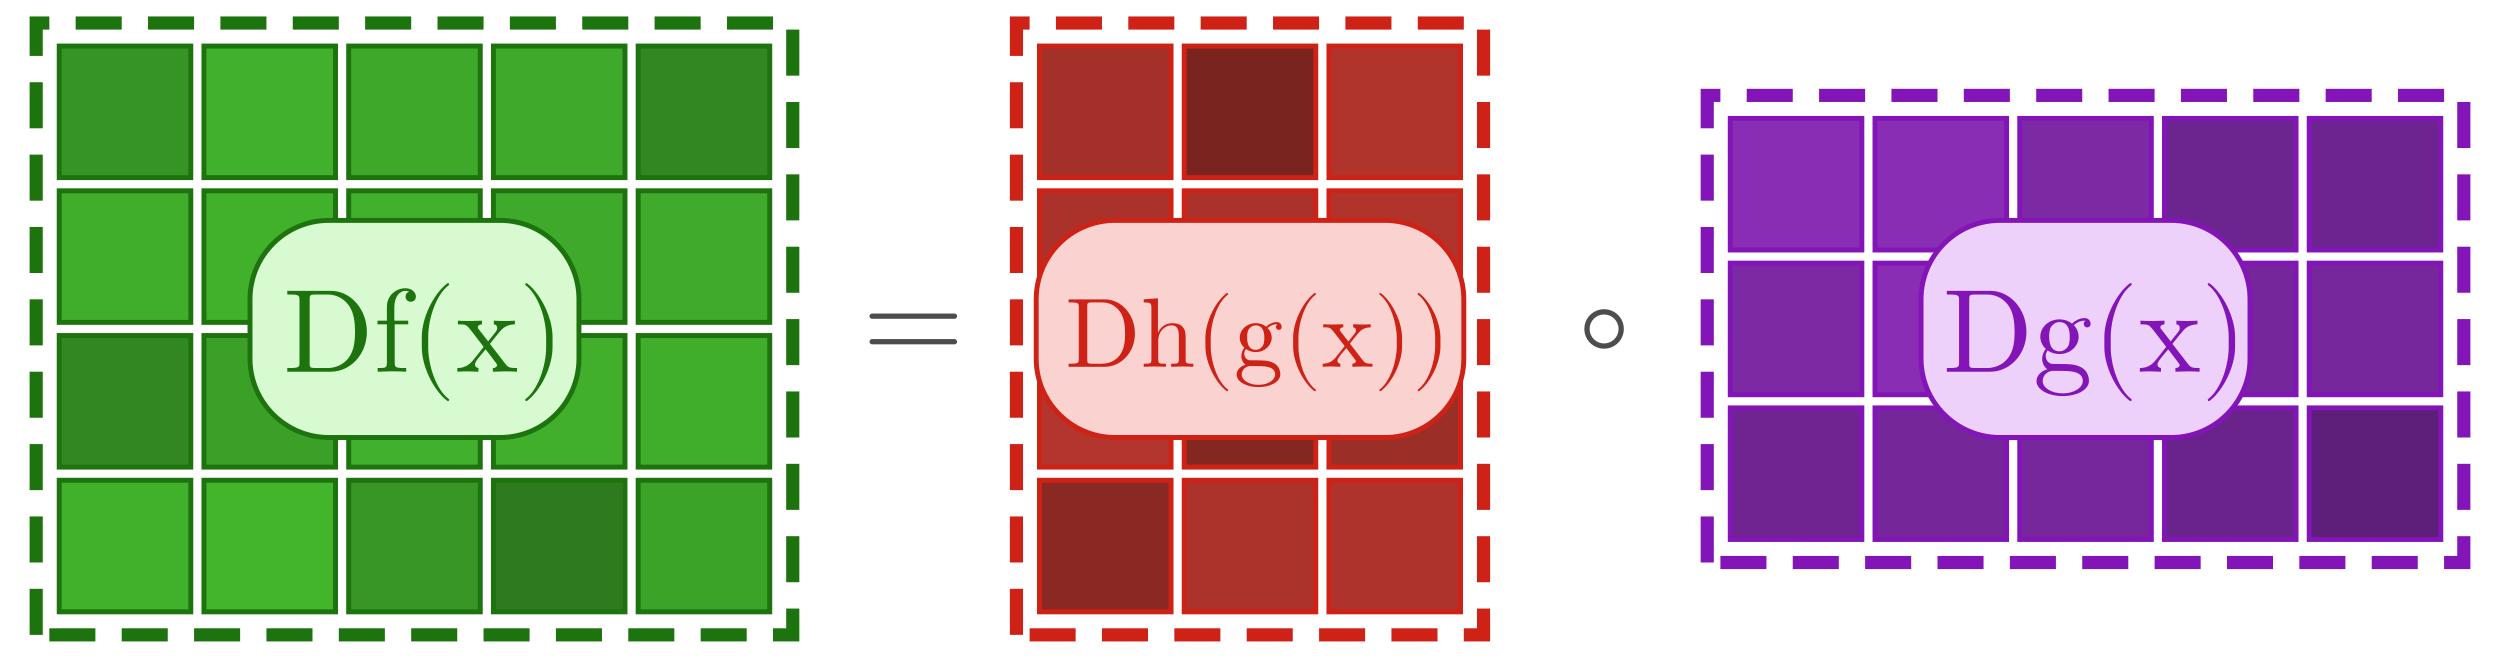
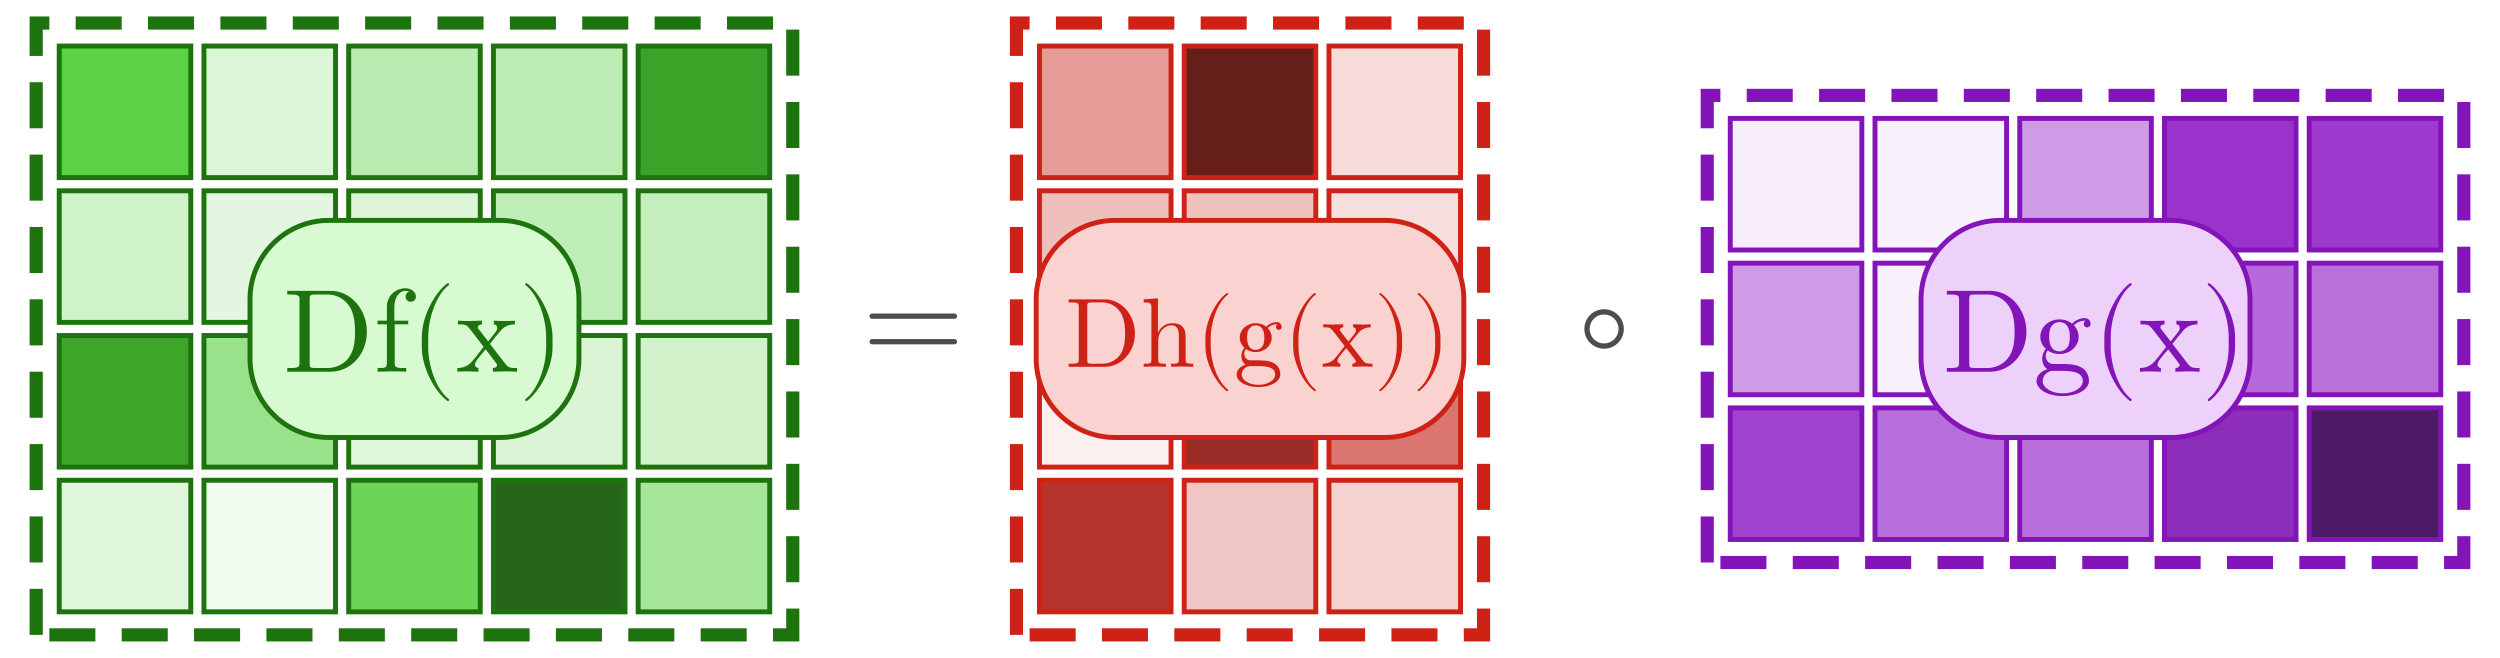
<svg xmlns="http://www.w3.org/2000/svg" xmlns:xlink="http://www.w3.org/1999/xlink" width="380" height="100" viewBox="0 0 380 100">
  <defs>
    <g>
      <g id="glyph-0-0">
        <path d="M 14.441 -6.941 C 14.441 -7.16 14.262 -7.34 14.039 -7.34 L 1.52 -7.34 C 1.301 -7.34 1.121 -7.16 1.121 -6.941 C 1.121 -6.719 1.301 -6.539 1.52 -6.539 L 14.039 -6.539 C 14.262 -6.539 14.441 -6.719 14.441 -6.941 Z M 14.441 -3.059 C 14.441 -3.281 14.262 -3.461 14.039 -3.461 L 1.52 -3.461 C 1.301 -3.461 1.121 -3.281 1.121 -3.059 C 1.121 -2.84 1.301 -2.66 1.52 -2.66 L 14.039 -2.66 C 14.262 -2.66 14.441 -2.84 14.441 -3.059 Z M 14.441 -3.059 " />
      </g>
      <g id="glyph-0-1">
        <path d="M 7.121 -5 C 7.121 -6.66 5.781 -8 4.121 -8 C 2.461 -8 1.121 -6.66 1.121 -5 C 1.121 -3.34 2.461 -2 4.121 -2 C 5.781 -2 7.121 -3.34 7.121 -5 Z M 6.32 -5 C 6.32 -3.781 5.34 -2.801 4.121 -2.801 C 2.898 -2.801 1.922 -3.781 1.922 -5 C 1.922 -6.219 2.898 -7.199 4.121 -7.199 C 5.34 -7.199 6.32 -6.219 6.32 -5 Z M 6.32 -5 " />
      </g>
      <g id="glyph-1-0">
        <path d="M 12.727 -6.047 C 12.727 -9.469 10.297 -12.293 7.219 -12.293 L 0.629 -12.293 L 0.629 -11.734 L 1.062 -11.734 C 2.449 -11.734 2.484 -11.539 2.484 -10.891 L 2.484 -1.402 C 2.484 -0.758 2.449 -0.559 1.062 -0.559 L 0.629 -0.559 L 0.629 0 L 7.219 0 C 10.242 0 12.727 -2.664 12.727 -6.047 Z M 10.926 -6.047 C 10.926 -4.051 10.586 -2.969 9.938 -2.09 C 9.574 -1.602 8.551 -0.559 6.73 -0.559 L 4.914 -0.559 C 4.066 -0.559 4.031 -0.684 4.031 -1.277 L 4.031 -11.016 C 4.031 -11.609 4.066 -11.734 4.914 -11.734 L 6.715 -11.734 C 7.828 -11.734 9.07 -11.34 9.988 -10.062 C 10.766 -9 10.926 -7.453 10.926 -6.047 Z M 10.926 -6.047 " />
      </g>
      <g id="glyph-1-1">
        <path d="M 6.426 -11.43 C 6.426 -12.098 5.762 -12.691 4.805 -12.691 C 3.547 -12.691 2.016 -11.734 2.016 -9.828 L 2.016 -7.758 L 0.594 -7.758 L 0.594 -7.199 L 2.016 -7.199 L 2.016 -1.367 C 2.016 -0.559 1.816 -0.559 0.613 -0.559 L 0.613 0 L 2.664 -0.055 C 3.383 -0.055 4.23 -0.055 4.949 0 L 4.949 -0.559 L 4.57 -0.559 C 3.238 -0.559 3.203 -0.758 3.203 -1.402 L 3.203 -7.199 L 5.258 -7.199 L 5.258 -7.758 L 3.148 -7.758 L 3.148 -9.848 C 3.148 -11.43 4.016 -12.293 4.805 -12.293 C 4.859 -12.293 5.129 -12.293 5.398 -12.168 C 5.184 -12.098 4.859 -11.863 4.859 -11.41 C 4.859 -10.996 5.148 -10.637 5.633 -10.637 C 6.156 -10.637 6.426 -10.996 6.426 -11.43 Z M 6.426 -11.43 " />
      </g>
      <g id="glyph-1-2">
        <path d="M 5.977 4.285 C 5.977 4.23 5.941 4.176 5.902 4.141 C 4.031 2.734 2.789 -0.863 2.789 -3.742 L 2.789 -5.258 C 2.789 -8.137 4.031 -11.734 5.902 -13.141 C 5.941 -13.176 5.977 -13.23 5.977 -13.285 C 5.977 -13.375 5.887 -13.465 5.797 -13.465 C 5.762 -13.465 5.723 -13.445 5.688 -13.43 C 3.707 -11.934 1.816 -8.336 1.816 -5.258 L 1.816 -3.742 C 1.816 -0.664 3.707 2.934 5.688 4.43 C 5.723 4.445 5.762 4.465 5.797 4.465 C 5.887 4.465 5.977 4.375 5.977 4.285 Z M 5.977 4.285 " />
      </g>
      <g id="glyph-1-3">
        <path d="M 9.289 0 L 9.289 -0.559 C 8.316 -0.559 7.992 -0.594 7.578 -1.117 L 5.164 -4.23 C 5.707 -4.914 6.391 -5.797 6.82 -6.266 C 7.379 -6.91 8.117 -7.184 8.965 -7.199 L 8.965 -7.758 C 8.496 -7.723 7.957 -7.703 7.488 -7.703 C 6.949 -7.703 5.992 -7.738 5.762 -7.758 L 5.762 -7.199 C 6.137 -7.164 6.281 -6.93 6.281 -6.641 C 6.281 -6.355 6.102 -6.121 6.012 -6.012 L 4.895 -4.609 L 3.492 -6.426 C 3.328 -6.605 3.328 -6.641 3.328 -6.75 C 3.328 -7.02 3.602 -7.184 3.961 -7.199 L 3.961 -7.758 L 2.016 -7.703 C 1.637 -7.703 0.793 -7.723 0.305 -7.758 L 0.305 -7.199 C 1.566 -7.199 1.586 -7.184 2.43 -6.102 L 4.211 -3.781 C 3.367 -2.699 3.367 -2.664 2.52 -1.637 C 1.656 -0.594 0.594 -0.559 0.215 -0.559 L 0.215 0 C 0.684 -0.035 1.242 -0.055 1.711 -0.055 L 3.422 0 L 3.422 -0.559 C 3.023 -0.613 2.898 -0.848 2.898 -1.117 C 2.898 -1.512 3.422 -2.105 4.52 -3.402 L 5.887 -1.602 C 6.031 -1.402 6.266 -1.117 6.266 -1.008 C 6.266 -0.848 6.102 -0.574 5.617 -0.559 L 5.617 0 L 7.559 -0.055 C 8.047 -0.055 8.746 -0.035 9.289 0 Z M 9.289 0 " />
      </g>
      <g id="glyph-1-4">
        <path d="M 5.184 -3.742 L 5.184 -5.258 C 5.184 -8.336 3.293 -11.934 1.312 -13.43 C 1.277 -13.445 1.242 -13.465 1.207 -13.465 C 1.117 -13.465 1.027 -13.375 1.027 -13.285 C 1.027 -13.23 1.062 -13.176 1.098 -13.141 C 2.969 -11.734 4.211 -8.137 4.211 -5.258 L 4.211 -3.742 C 4.211 -0.863 2.969 2.734 1.098 4.141 C 1.062 4.176 1.027 4.23 1.027 4.285 C 1.027 4.375 1.117 4.465 1.207 4.465 C 1.242 4.465 1.277 4.445 1.312 4.43 C 3.293 2.934 5.184 -0.664 5.184 -3.742 Z M 5.184 -3.742 " />
      </g>
      <g id="glyph-1-5">
        <path d="M 8.73 -7.273 C 8.73 -7.578 8.516 -8.152 7.812 -8.152 C 7.453 -8.152 6.66 -8.047 5.902 -7.309 C 5.148 -7.902 4.391 -7.957 3.996 -7.957 C 2.32 -7.957 1.078 -6.715 1.078 -5.328 C 1.078 -4.535 1.477 -3.852 1.926 -3.473 C 1.691 -3.203 1.367 -2.609 1.367 -1.98 C 1.367 -1.422 1.602 -0.738 2.16 -0.379 C 1.078 -0.07 0.504 0.703 0.504 1.422 C 0.504 2.719 2.285 3.707 4.48 3.707 C 6.605 3.707 8.477 2.789 8.477 1.387 C 8.477 0.758 8.227 -0.16 7.309 -0.664 C 6.355 -1.172 5.309 -1.172 4.211 -1.172 C 3.762 -1.172 2.988 -1.172 2.863 -1.188 C 2.285 -1.262 1.906 -1.816 1.906 -2.395 C 1.906 -2.465 1.906 -2.879 2.215 -3.238 C 2.914 -2.734 3.652 -2.684 3.996 -2.684 C 5.672 -2.684 6.91 -3.926 6.91 -5.309 C 6.91 -5.977 6.625 -6.641 6.176 -7.055 C 6.82 -7.668 7.469 -7.758 7.793 -7.758 C 7.793 -7.758 7.922 -7.758 7.973 -7.738 C 7.777 -7.668 7.688 -7.469 7.688 -7.254 C 7.688 -6.949 7.922 -6.73 8.207 -6.73 C 8.387 -6.73 8.73 -6.859 8.73 -7.273 Z M 5.562 -5.328 C 5.562 -4.844 5.543 -4.266 5.273 -3.816 C 5.129 -3.602 4.715 -3.098 3.996 -3.098 C 2.43 -3.098 2.43 -4.895 2.43 -5.309 C 2.43 -5.797 2.449 -6.371 2.719 -6.82 C 2.863 -7.039 3.277 -7.543 3.996 -7.543 C 5.562 -7.543 5.562 -5.742 5.562 -5.328 Z M 7.543 1.422 C 7.543 2.395 6.266 3.293 4.5 3.293 C 2.684 3.293 1.441 2.375 1.441 1.422 C 1.441 0.594 2.125 -0.07 2.914 -0.125 L 3.977 -0.125 C 5.527 -0.125 7.543 -0.125 7.543 1.422 Z M 7.543 1.422 " />
      </g>
      <g id="glyph-2-0">
        <path d="M 10.605 -5.039 C 10.605 -7.891 8.578 -10.246 6.016 -10.246 L 0.523 -10.246 L 0.523 -9.781 L 0.887 -9.781 C 2.039 -9.781 2.07 -9.613 2.07 -9.074 L 2.07 -1.172 C 2.07 -0.629 2.039 -0.465 0.887 -0.465 L 0.523 -0.465 L 0.523 0 L 6.016 0 C 8.535 0 10.605 -2.219 10.605 -5.039 Z M 9.105 -5.039 C 9.105 -3.375 8.82 -2.477 8.281 -1.738 C 7.98 -1.336 7.125 -0.465 5.609 -0.465 L 4.094 -0.465 C 3.391 -0.465 3.359 -0.57 3.359 -1.066 L 3.359 -9.18 C 3.359 -9.676 3.391 -9.781 4.094 -9.781 L 5.594 -9.781 C 6.523 -9.781 7.559 -9.449 8.324 -8.387 C 8.969 -7.5 9.105 -6.211 9.105 -5.039 Z M 9.105 -5.039 " />
      </g>
      <g id="glyph-2-1">
        <path d="M 8.023 0 L 8.023 -0.465 C 7.246 -0.465 6.871 -0.465 6.855 -0.914 L 6.855 -3.781 C 6.855 -5.07 6.855 -5.535 6.391 -6.074 C 6.18 -6.328 5.684 -6.629 4.816 -6.629 C 3.555 -6.629 2.895 -5.73 2.656 -5.191 L 2.641 -5.191 L 2.641 -10.41 L 0.48 -10.246 L 0.48 -9.781 C 1.531 -9.781 1.648 -9.676 1.648 -8.941 L 1.648 -1.141 C 1.648 -0.465 1.484 -0.465 0.48 -0.465 L 0.48 0 L 2.176 -0.047 L 3.855 0 L 3.855 -0.465 C 2.852 -0.465 2.684 -0.465 2.684 -1.141 L 2.684 -3.898 C 2.684 -5.461 3.75 -6.301 4.711 -6.301 C 5.656 -6.301 5.82 -5.488 5.82 -4.637 L 5.82 -1.141 C 5.82 -0.465 5.656 -0.465 4.648 -0.465 L 4.648 0 L 6.344 -0.047 Z M 8.023 0 " />
      </g>
      <g id="glyph-2-2">
        <path d="M 4.98 3.57 C 4.98 3.523 4.949 3.48 4.922 3.449 C 3.359 2.281 2.324 -0.719 2.324 -3.121 L 2.324 -4.379 C 2.324 -6.781 3.359 -9.781 4.922 -10.949 C 4.949 -10.98 4.98 -11.023 4.98 -11.07 C 4.98 -11.145 4.906 -11.219 4.828 -11.219 C 4.801 -11.219 4.77 -11.203 4.738 -11.191 C 3.09 -9.945 1.516 -6.945 1.516 -4.379 L 1.516 -3.121 C 1.516 -0.555 3.09 2.445 4.738 3.691 C 4.77 3.703 4.801 3.719 4.828 3.719 C 4.906 3.719 4.98 3.645 4.98 3.57 Z M 4.98 3.57 " />
      </g>
      <g id="glyph-2-3">
        <path d="M 7.273 -6.059 C 7.273 -6.316 7.094 -6.797 6.512 -6.797 C 6.211 -6.797 5.551 -6.703 4.922 -6.09 C 4.289 -6.586 3.66 -6.629 3.328 -6.629 C 1.934 -6.629 0.898 -5.594 0.898 -4.441 C 0.898 -3.781 1.23 -3.211 1.605 -2.895 C 1.41 -2.672 1.141 -2.176 1.141 -1.648 C 1.141 -1.184 1.336 -0.613 1.801 -0.316 C 0.898 -0.059 0.422 0.586 0.422 1.184 C 0.422 2.266 1.906 3.09 3.734 3.09 C 5.504 3.09 7.066 2.324 7.066 1.156 C 7.066 0.629 6.855 -0.137 6.09 -0.555 C 5.297 -0.977 4.426 -0.977 3.512 -0.977 C 3.137 -0.977 2.488 -0.977 2.387 -0.988 C 1.906 -1.051 1.59 -1.516 1.59 -1.996 C 1.59 -2.055 1.59 -2.398 1.844 -2.699 C 2.43 -2.281 3.047 -2.234 3.328 -2.234 C 4.727 -2.234 5.762 -3.27 5.762 -4.426 C 5.762 -4.98 5.52 -5.535 5.145 -5.879 C 5.684 -6.391 6.227 -6.465 6.496 -6.465 C 6.496 -6.465 6.602 -6.465 6.645 -6.449 C 6.48 -6.391 6.406 -6.227 6.406 -6.047 C 6.406 -5.789 6.602 -5.609 6.84 -5.609 C 6.988 -5.609 7.273 -5.715 7.273 -6.059 Z M 4.637 -4.441 C 4.637 -4.035 4.621 -3.555 4.395 -3.18 C 4.273 -3 3.93 -2.578 3.328 -2.578 C 2.023 -2.578 2.023 -4.078 2.023 -4.426 C 2.023 -4.828 2.039 -5.309 2.266 -5.684 C 2.387 -5.863 2.73 -6.285 3.328 -6.285 C 4.637 -6.285 4.637 -4.785 4.637 -4.441 Z M 6.285 1.184 C 6.285 1.996 5.219 2.746 3.75 2.746 C 2.234 2.746 1.199 1.98 1.199 1.184 C 1.199 0.496 1.77 -0.059 2.43 -0.105 L 3.316 -0.105 C 4.605 -0.105 6.285 -0.105 6.285 1.184 Z M 6.285 1.184 " />
      </g>
      <g id="glyph-2-4">
        <path d="M 7.738 0 L 7.738 -0.465 C 6.93 -0.465 6.66 -0.496 6.316 -0.93 L 4.305 -3.523 C 4.754 -4.094 5.324 -4.828 5.684 -5.219 C 6.148 -5.762 6.766 -5.984 7.469 -6 L 7.469 -6.465 C 7.078 -6.434 6.629 -6.422 6.238 -6.422 C 5.789 -6.422 4.996 -6.449 4.801 -6.465 L 4.801 -6 C 5.113 -5.969 5.234 -5.773 5.234 -5.535 C 5.234 -5.297 5.086 -5.102 5.012 -5.012 L 4.078 -3.84 L 2.91 -5.355 C 2.773 -5.504 2.773 -5.535 2.773 -5.625 C 2.773 -5.852 3 -5.984 3.301 -6 L 3.301 -6.465 L 1.68 -6.422 C 1.363 -6.422 0.66 -6.434 0.254 -6.465 L 0.254 -6 C 1.305 -6 1.32 -5.984 2.023 -5.086 L 3.512 -3.148 C 2.805 -2.25 2.805 -2.219 2.102 -1.363 C 1.379 -0.496 0.496 -0.465 0.18 -0.465 L 0.18 0 C 0.57 -0.031 1.035 -0.047 1.426 -0.047 L 2.852 0 L 2.852 -0.465 C 2.52 -0.512 2.414 -0.703 2.414 -0.93 C 2.414 -1.262 2.852 -1.754 3.766 -2.836 L 4.906 -1.336 C 5.023 -1.172 5.219 -0.93 5.219 -0.84 C 5.219 -0.703 5.086 -0.48 4.68 -0.465 L 4.68 0 L 6.301 -0.047 C 6.703 -0.047 7.289 -0.031 7.738 0 Z M 7.738 0 " />
      </g>
      <g id="glyph-2-5">
        <path d="M 4.32 -3.121 L 4.32 -4.379 C 4.32 -6.945 2.746 -9.945 1.094 -11.191 C 1.066 -11.203 1.035 -11.219 1.004 -11.219 C 0.93 -11.219 0.855 -11.145 0.855 -11.07 C 0.855 -11.023 0.887 -10.98 0.914 -10.949 C 2.477 -9.781 3.512 -6.781 3.512 -4.379 L 3.512 -3.121 C 3.512 -0.719 2.477 2.281 0.914 3.449 C 0.887 3.48 0.855 3.523 0.855 3.57 C 0.855 3.645 0.93 3.719 1.004 3.719 C 1.035 3.719 1.066 3.703 1.094 3.691 C 2.746 2.445 4.32 -0.555 4.32 -3.121 Z M 4.32 -3.121 " />
      </g>
    </g>
  </defs>
  <rect x="-38" y="-10" width="456" height="120" fill="rgb(100%, 100%, 100%)" fill-opacity="1" />
-   <path fill-rule="nonzero" fill="rgb(21.223%, 57.496%, 14.374%)" fill-opacity="1" stroke-width="0.75" stroke-linecap="butt" stroke-linejoin="miter" stroke="rgb(11.353%, 45%, 5%)" stroke-opacity="1" stroke-miterlimit="10" d="M 9 27 L 9 7 L 29 7 L 29 27 Z M 9 27 " />
-   <path fill-rule="nonzero" fill="rgb(25.423%, 68.872%, 17.218%)" fill-opacity="1" stroke-width="0.75" stroke-linecap="butt" stroke-linejoin="miter" stroke="rgb(11.353%, 45%, 5%)" stroke-opacity="1" stroke-miterlimit="10" d="M 31 27 L 31 7 L 51 7 L 51 27 Z M 31 27 " />
-   <path fill-rule="nonzero" fill="rgb(24.303%, 65.84%, 16.46%)" fill-opacity="1" stroke-width="0.75" stroke-linecap="butt" stroke-linejoin="miter" stroke="rgb(11.353%, 45%, 5%)" stroke-opacity="1" stroke-miterlimit="10" d="M 53 27 L 53 7 L 73 7 L 73 27 Z M 53 27 " />
-   <path fill-rule="nonzero" fill="rgb(24.397%, 66.095%, 16.524%)" fill-opacity="1" stroke-width="0.75" stroke-linecap="butt" stroke-linejoin="miter" stroke="rgb(11.353%, 45%, 5%)" stroke-opacity="1" stroke-miterlimit="10" d="M 75 27 L 75 7 L 95 7 L 95 27 Z M 75 27 " />
-   <path fill-rule="nonzero" fill="rgb(19.485%, 52.786%, 13.196%)" fill-opacity="1" stroke-width="0.75" stroke-linecap="butt" stroke-linejoin="miter" stroke="rgb(11.353%, 45%, 5%)" stroke-opacity="1" stroke-miterlimit="10" d="M 97 27 L 97 7 L 117 7 L 117 27 Z M 97 27 " />
-   <path fill-rule="nonzero" fill="rgb(25.034%, 67.82%, 16.955%)" fill-opacity="1" stroke-width="0.75" stroke-linecap="butt" stroke-linejoin="miter" stroke="rgb(11.353%, 45%, 5%)" stroke-opacity="1" stroke-miterlimit="10" d="M 9 49 L 9 29 L 29 29 L 29 49 Z M 9 49 " />
-   <path fill-rule="nonzero" fill="rgb(25.673%, 69.551%, 17.388%)" fill-opacity="1" stroke-width="0.75" stroke-linecap="butt" stroke-linejoin="miter" stroke="rgb(11.353%, 45%, 5%)" stroke-opacity="1" stroke-miterlimit="10" d="M 31 49 L 31 29 L 51 29 L 51 49 Z M 31 49 " />
-   <path fill-rule="nonzero" fill="rgb(25.418%, 68.859%, 17.215%)" fill-opacity="1" stroke-width="0.75" stroke-linecap="butt" stroke-linejoin="miter" stroke="rgb(11.353%, 45%, 5%)" stroke-opacity="1" stroke-miterlimit="10" d="M 53 49 L 53 29 L 73 29 L 73 49 Z M 53 49 " />
-   <path fill-rule="nonzero" fill="rgb(24.476%, 66.309%, 16.577%)" fill-opacity="1" stroke-width="0.75" stroke-linecap="butt" stroke-linejoin="miter" stroke="rgb(11.353%, 45%, 5%)" stroke-opacity="1" stroke-miterlimit="10" d="M 75 49 L 75 29 L 95 29 L 95 49 Z M 75 49 " />
-   <path fill-rule="nonzero" fill="rgb(24.639%, 66.75%, 16.688%)" fill-opacity="1" stroke-width="0.75" stroke-linecap="butt" stroke-linejoin="miter" stroke="rgb(11.353%, 45%, 5%)" stroke-opacity="1" stroke-miterlimit="10" d="M 97 49 L 97 29 L 117 29 L 117 49 Z M 97 49 " />
-   <path fill-rule="nonzero" fill="rgb(19.532%, 52.915%, 13.229%)" fill-opacity="1" stroke-width="0.75" stroke-linecap="butt" stroke-linejoin="miter" stroke="rgb(11.353%, 45%, 5%)" stroke-opacity="1" stroke-miterlimit="10" d="M 9 71 L 9 51 L 29 51 L 29 71 Z M 9 71 " />
-   <path fill-rule="nonzero" fill="rgb(23.214%, 62.889%, 15.722%)" fill-opacity="1" stroke-width="0.75" stroke-linecap="butt" stroke-linejoin="miter" stroke="rgb(11.353%, 45%, 5%)" stroke-opacity="1" stroke-miterlimit="10" d="M 31 71 L 31 51 L 51 51 L 51 71 Z M 31 71 " />
-   <path fill-rule="nonzero" fill="rgb(25.509%, 69.106%, 17.276%)" fill-opacity="1" stroke-width="0.75" stroke-linecap="butt" stroke-linejoin="miter" stroke="rgb(11.353%, 45%, 5%)" stroke-opacity="1" stroke-miterlimit="10" d="M 53 71 L 53 51 L 73 51 L 73 71 Z M 53 71 " />
-   <path fill-rule="nonzero" fill="rgb(25.349%, 68.674%, 17.168%)" fill-opacity="1" stroke-width="0.75" stroke-linecap="butt" stroke-linejoin="miter" stroke="rgb(11.353%, 45%, 5%)" stroke-opacity="1" stroke-miterlimit="10" d="M 75 71 L 75 51 L 95 51 L 95 71 Z M 75 71 " />
-   <path fill-rule="nonzero" fill="rgb(25.092%, 67.977%, 16.994%)" fill-opacity="1" stroke-width="0.75" stroke-linecap="butt" stroke-linejoin="miter" stroke="rgb(11.353%, 45%, 5%)" stroke-opacity="1" stroke-miterlimit="10" d="M 97 71 L 97 51 L 117 51 L 117 71 Z M 97 71 " />
-   <path fill-rule="nonzero" fill="rgb(25.604%, 69.362%, 17.341%)" fill-opacity="1" stroke-width="0.75" stroke-linecap="butt" stroke-linejoin="miter" stroke="rgb(11.353%, 45%, 5%)" stroke-opacity="1" stroke-miterlimit="10" d="M 9 93 L 9 73 L 29 73 L 29 93 Z M 9 93 " />
-   <path fill-rule="nonzero" fill="rgb(26.153%, 70.851%, 17.713%)" fill-opacity="1" stroke-width="0.75" stroke-linecap="butt" stroke-linejoin="miter" stroke="rgb(11.353%, 45%, 5%)" stroke-opacity="1" stroke-miterlimit="10" d="M 31 93 L 31 73 L 51 73 L 51 93 Z M 31 93 " />
-   <path fill-rule="nonzero" fill="rgb(21.733%, 58.878%, 14.719%)" fill-opacity="1" stroke-width="0.75" stroke-linecap="butt" stroke-linejoin="miter" stroke="rgb(11.353%, 45%, 5%)" stroke-opacity="1" stroke-miterlimit="10" d="M 53 93 L 53 73 L 73 73 L 73 93 Z M 53 93 " />
-   <path fill-rule="nonzero" fill="rgb(17.718%, 48%, 12%)" fill-opacity="1" stroke-width="0.75" stroke-linecap="butt" stroke-linejoin="miter" stroke="rgb(11.353%, 45%, 5%)" stroke-opacity="1" stroke-miterlimit="10" d="M 75 93 L 75 73 L 95 73 L 95 93 Z M 75 93 " />
-   <path fill-rule="nonzero" fill="rgb(23.655%, 64.082%, 16.021%)" fill-opacity="1" stroke-width="0.75" stroke-linecap="butt" stroke-linejoin="miter" stroke="rgb(11.353%, 45%, 5%)" stroke-opacity="1" stroke-miterlimit="10" d="M 97 93 L 97 73 L 117 73 L 117 93 Z M 97 93 " />
+   <path fill-rule="nonzero" fill="rgb(36.12%, 81.87%, 27.481%)" fill-opacity="1" stroke-width="0.75" stroke-linecap="butt" stroke-linejoin="miter" stroke="rgb(11.353%, 45%, 5%)" stroke-opacity="1" stroke-miterlimit="10" d="M 9 27 L 9 7 L 29 7 L 29 27 Z M 9 27 " />
+   <path fill-rule="nonzero" fill="rgb(86.223%, 96.09%, 84.36%)" fill-opacity="1" stroke-width="0.75" stroke-linecap="butt" stroke-linejoin="miter" stroke="rgb(11.353%, 45%, 5%)" stroke-opacity="1" stroke-miterlimit="10" d="M 31 27 L 31 7 L 51 7 L 51 27 Z M 31 27 " />
+   <path fill-rule="nonzero" fill="rgb(72.871%, 92.3%, 69.202%)" fill-opacity="1" stroke-width="0.75" stroke-linecap="butt" stroke-linejoin="miter" stroke="rgb(11.353%, 45%, 5%)" stroke-opacity="1" stroke-miterlimit="10" d="M 53 27 L 53 7 L 73 7 L 73 27 Z M 53 27 " />
+   <path fill-rule="nonzero" fill="rgb(73.992%, 92.619%, 70.475%)" fill-opacity="1" stroke-width="0.75" stroke-linecap="butt" stroke-linejoin="miter" stroke="rgb(11.353%, 45%, 5%)" stroke-opacity="1" stroke-miterlimit="10" d="M 75 27 L 75 7 L 95 7 L 95 27 Z M 75 27 " />
+   <path fill-rule="nonzero" fill="rgb(23.598%, 63.929%, 15.982%)" fill-opacity="1" stroke-width="0.75" stroke-linecap="butt" stroke-linejoin="miter" stroke="rgb(11.353%, 45%, 5%)" stroke-opacity="1" stroke-miterlimit="10" d="M 97 27 L 97 7 L 117 7 L 117 27 Z M 97 27 " />
+   <path fill-rule="nonzero" fill="rgb(81.588%, 94.775%, 79.098%)" fill-opacity="1" stroke-width="0.75" stroke-linecap="butt" stroke-linejoin="miter" stroke="rgb(11.353%, 45%, 5%)" stroke-opacity="1" stroke-miterlimit="10" d="M 9 49 L 9 29 L 29 29 L 29 49 Z M 9 49 " />
+   <path fill-rule="nonzero" fill="rgb(89.215%, 96.939%, 87.756%)" fill-opacity="1" stroke-width="0.75" stroke-linecap="butt" stroke-linejoin="miter" stroke="rgb(11.353%, 45%, 5%)" stroke-opacity="1" stroke-miterlimit="10" d="M 31 49 L 31 29 L 51 29 L 51 49 Z M 31 49 " />
+   <path fill-rule="nonzero" fill="rgb(86.166%, 96.074%, 84.295%)" fill-opacity="1" stroke-width="0.75" stroke-linecap="butt" stroke-linejoin="miter" stroke="rgb(11.353%, 45%, 5%)" stroke-opacity="1" stroke-miterlimit="10" d="M 53 49 L 53 29 L 73 29 L 73 49 Z M 53 49 " />
+   <path fill-rule="nonzero" fill="rgb(74.934%, 92.886%, 71.544%)" fill-opacity="1" stroke-width="0.75" stroke-linecap="butt" stroke-linejoin="miter" stroke="rgb(11.353%, 45%, 5%)" stroke-opacity="1" stroke-miterlimit="10" d="M 75 49 L 75 29 L 95 29 L 95 49 Z M 75 49 " />
+   <path fill-rule="nonzero" fill="rgb(76.878%, 93.438%, 73.751%)" fill-opacity="1" stroke-width="0.75" stroke-linecap="butt" stroke-linejoin="miter" stroke="rgb(11.353%, 45%, 5%)" stroke-opacity="1" stroke-miterlimit="10" d="M 97 49 L 97 29 L 117 29 L 117 49 Z M 97 49 " />
+   <path fill-rule="nonzero" fill="rgb(23.836%, 64.573%, 16.143%)" fill-opacity="1" stroke-width="0.75" stroke-linecap="butt" stroke-linejoin="miter" stroke="rgb(11.353%, 45%, 5%)" stroke-opacity="1" stroke-miterlimit="10" d="M 9 71 L 9 51 L 29 51 L 29 71 Z M 9 71 " />
+   <path fill-rule="nonzero" fill="rgb(59.872%, 88.611%, 54.445%)" fill-opacity="1" stroke-width="0.75" stroke-linecap="butt" stroke-linejoin="miter" stroke="rgb(11.353%, 45%, 5%)" stroke-opacity="1" stroke-miterlimit="10" d="M 31 71 L 31 51 L 51 51 L 51 71 Z M 31 71 " />
+   <path fill-rule="nonzero" fill="rgb(87.253%, 96.382%, 85.529%)" fill-opacity="1" stroke-width="0.75" stroke-linecap="butt" stroke-linejoin="miter" stroke="rgb(11.353%, 45%, 5%)" stroke-opacity="1" stroke-miterlimit="10" d="M 53 71 L 53 51 L 73 51 L 73 71 Z M 53 71 " />
+   <path fill-rule="nonzero" fill="rgb(85.349%, 95.842%, 83.368%)" fill-opacity="1" stroke-width="0.75" stroke-linecap="butt" stroke-linejoin="miter" stroke="rgb(11.353%, 45%, 5%)" stroke-opacity="1" stroke-miterlimit="10" d="M 75 71 L 75 51 L 95 51 L 95 71 Z M 75 71 " />
+   <path fill-rule="nonzero" fill="rgb(82.28%, 94.971%, 79.883%)" fill-opacity="1" stroke-width="0.75" stroke-linecap="butt" stroke-linejoin="miter" stroke="rgb(11.353%, 45%, 5%)" stroke-opacity="1" stroke-miterlimit="10" d="M 97 71 L 97 51 L 117 51 L 117 71 Z M 97 71 " />
+   <path fill-rule="nonzero" fill="rgb(88.383%, 96.703%, 86.812%)" fill-opacity="1" stroke-width="0.75" stroke-linecap="butt" stroke-linejoin="miter" stroke="rgb(11.353%, 45%, 5%)" stroke-opacity="1" stroke-miterlimit="10" d="M 9 93 L 9 73 L 29 73 L 29 93 Z M 9 93 " />
+   <path fill-rule="nonzero" fill="rgb(94.94%, 98.564%, 94.256%)" fill-opacity="1" stroke-width="0.75" stroke-linecap="butt" stroke-linejoin="miter" stroke="rgb(11.353%, 45%, 5%)" stroke-opacity="1" stroke-miterlimit="10" d="M 31 93 L 31 73 L 51 73 L 51 93 Z M 31 93 " />
+   <path fill-rule="nonzero" fill="rgb(42.204%, 83.597%, 34.388%)" fill-opacity="1" stroke-width="0.75" stroke-linecap="butt" stroke-linejoin="miter" stroke="rgb(11.353%, 45%, 5%)" stroke-opacity="1" stroke-miterlimit="10" d="M 53 93 L 53 73 L 73 73 L 73 93 Z M 53 93 " />
+   <path fill-rule="nonzero" fill="rgb(14.765%, 40%, 10%)" fill-opacity="1" stroke-width="0.75" stroke-linecap="butt" stroke-linejoin="miter" stroke="rgb(11.353%, 45%, 5%)" stroke-opacity="1" stroke-miterlimit="10" d="M 75 93 L 75 73 L 95 73 L 95 93 Z M 75 93 " />
+   <path fill-rule="nonzero" fill="rgb(65.128%, 90.103%, 60.412%)" fill-opacity="1" stroke-width="0.75" stroke-linecap="butt" stroke-linejoin="miter" stroke="rgb(11.353%, 45%, 5%)" stroke-opacity="1" stroke-miterlimit="10" d="M 97 93 L 97 73 L 117 73 L 117 93 Z M 97 93 " />
  <path fill="none" stroke-width="2" stroke-linecap="butt" stroke-linejoin="miter" stroke="rgb(11.353%, 45%, 5%)" stroke-opacity="1" stroke-dasharray="7 4" stroke-miterlimit="10" d="M 5.5 96.5 L 5.5 3.5 L 120.5 3.5 L 120.5 96.5 Z M 5.5 96.5 " />
-   <path fill-rule="nonzero" fill="rgb(53.433%, 17.628%, 70.511%)" fill-opacity="1" stroke-width="0.75" stroke-linecap="butt" stroke-linejoin="miter" stroke="rgb(51.331%, 8%, 72%)" stroke-opacity="1" stroke-miterlimit="10" d="M 263 38 L 263 18 L 283 18 L 283 38 Z M 263 38 " />
-   <path fill-rule="nonzero" fill="rgb(53.805%, 17.751%, 71.002%)" fill-opacity="1" stroke-width="0.75" stroke-linecap="butt" stroke-linejoin="miter" stroke="rgb(51.331%, 8%, 72%)" stroke-opacity="1" stroke-miterlimit="10" d="M 285 38 L 285 18 L 305 18 L 305 38 Z M 285 38 " />
-   <path fill-rule="nonzero" fill="rgb(48.595%, 16.032%, 64.128%)" fill-opacity="1" stroke-width="0.75" stroke-linecap="butt" stroke-linejoin="miter" stroke="rgb(51.331%, 8%, 72%)" stroke-opacity="1" stroke-miterlimit="10" d="M 307 38 L 307 18 L 327 18 L 327 38 Z M 307 38 " />
-   <path fill-rule="nonzero" fill="rgb(42.427%, 13.997%, 55.987%)" fill-opacity="1" stroke-width="0.75" stroke-linecap="butt" stroke-linejoin="miter" stroke="rgb(51.331%, 8%, 72%)" stroke-opacity="1" stroke-miterlimit="10" d="M 329 38 L 329 18 L 349 18 L 349 38 Z M 329 38 " />
-   <path fill-rule="nonzero" fill="rgb(42.906%, 14.155%, 56.62%)" fill-opacity="1" stroke-width="0.75" stroke-linecap="butt" stroke-linejoin="miter" stroke="rgb(51.331%, 8%, 72%)" stroke-opacity="1" stroke-miterlimit="10" d="M 351 38 L 351 18 L 371 18 L 371 38 Z M 351 38 " />
-   <path fill-rule="nonzero" fill="rgb(48.629%, 16.043%, 64.172%)" fill-opacity="1" stroke-width="0.75" stroke-linecap="butt" stroke-linejoin="miter" stroke="rgb(51.331%, 8%, 72%)" stroke-opacity="1" stroke-miterlimit="10" d="M 263 60 L 263 40 L 283 40 L 283 60 Z M 263 60 " />
-   <path fill-rule="nonzero" fill="rgb(53.722%, 17.723%, 70.893%)" fill-opacity="1" stroke-width="0.75" stroke-linecap="butt" stroke-linejoin="miter" stroke="rgb(51.331%, 8%, 72%)" stroke-opacity="1" stroke-miterlimit="10" d="M 285 60 L 285 40 L 305 40 L 305 60 Z M 285 60 " />
-   <path fill-rule="nonzero" fill="rgb(48.203%, 15.903%, 63.61%)" fill-opacity="1" stroke-width="0.75" stroke-linecap="butt" stroke-linejoin="miter" stroke="rgb(51.331%, 8%, 72%)" stroke-opacity="1" stroke-miterlimit="10" d="M 307 60 L 307 40 L 327 40 L 327 60 Z M 307 60 " />
-   <path fill-rule="nonzero" fill="rgb(45.67%, 15.067%, 60.267%)" fill-opacity="1" stroke-width="0.75" stroke-linecap="butt" stroke-linejoin="miter" stroke="rgb(51.331%, 8%, 72%)" stroke-opacity="1" stroke-miterlimit="10" d="M 329 60 L 329 40 L 349 40 L 349 60 Z M 329 60 " />
-   <path fill-rule="nonzero" fill="rgb(46.055%, 15.194%, 60.776%)" fill-opacity="1" stroke-width="0.75" stroke-linecap="butt" stroke-linejoin="miter" stroke="rgb(51.331%, 8%, 72%)" stroke-opacity="1" stroke-miterlimit="10" d="M 351 60 L 351 40 L 371 40 L 371 60 Z M 351 60 " />
-   <path fill-rule="nonzero" fill="rgb(43.384%, 14.313%, 57.25%)" fill-opacity="1" stroke-width="0.75" stroke-linecap="butt" stroke-linejoin="miter" stroke="rgb(51.331%, 8%, 72%)" stroke-opacity="1" stroke-miterlimit="10" d="M 263 82 L 263 62 L 283 62 L 283 82 Z M 263 82 " />
-   <path fill-rule="nonzero" fill="rgb(45.863%, 15.13%, 60.522%)" fill-opacity="1" stroke-width="0.75" stroke-linecap="butt" stroke-linejoin="miter" stroke="rgb(51.331%, 8%, 72%)" stroke-opacity="1" stroke-miterlimit="10" d="M 285 82 L 285 62 L 305 62 L 305 82 Z M 285 82 " />
-   <path fill-rule="nonzero" fill="rgb(45.958%, 15.162%, 60.647%)" fill-opacity="1" stroke-width="0.75" stroke-linecap="butt" stroke-linejoin="miter" stroke="rgb(51.331%, 8%, 72%)" stroke-opacity="1" stroke-miterlimit="10" d="M 307 82 L 307 62 L 327 62 L 327 82 Z M 307 82 " />
-   <path fill-rule="nonzero" fill="rgb(41.29%, 13.622%, 54.487%)" fill-opacity="1" stroke-width="0.75" stroke-linecap="butt" stroke-linejoin="miter" stroke="rgb(51.331%, 8%, 72%)" stroke-opacity="1" stroke-miterlimit="10" d="M 329 82 L 329 62 L 349 62 L 349 82 Z M 329 82 " />
-   <path fill-rule="nonzero" fill="rgb(36.374%, 12%, 48%)" fill-opacity="1" stroke-width="0.75" stroke-linecap="butt" stroke-linejoin="miter" stroke="rgb(51.331%, 8%, 72%)" stroke-opacity="1" stroke-miterlimit="10" d="M 351 82 L 351 62 L 371 62 L 371 82 Z M 351 82 " />
+   <path fill-rule="nonzero" fill="rgb(96.336%, 92.556%, 98.139%)" fill-opacity="1" stroke-width="0.75" stroke-linecap="butt" stroke-linejoin="miter" stroke="rgb(51.331%, 8%, 72%)" stroke-opacity="1" stroke-miterlimit="10" d="M 263 38 L 263 18 L 283 18 L 283 38 Z M 263 38 " />
+   <path fill-rule="nonzero" fill="rgb(97.545%, 95.012%, 98.753%)" fill-opacity="1" stroke-width="0.75" stroke-linecap="butt" stroke-linejoin="miter" stroke="rgb(51.331%, 8%, 72%)" stroke-opacity="1" stroke-miterlimit="10" d="M 285 38 L 285 18 L 305 18 L 305 38 Z M 285 38 " />
+   <path fill-rule="nonzero" fill="rgb(80.626%, 60.639%, 90.16%)" fill-opacity="1" stroke-width="0.75" stroke-linecap="butt" stroke-linejoin="miter" stroke="rgb(51.331%, 8%, 72%)" stroke-opacity="1" stroke-miterlimit="10" d="M 307 38 L 307 18 L 327 18 L 327 38 Z M 307 38 " />
+   <path fill-rule="nonzero" fill="rgb(60.575%, 19.984%, 79.937%)" fill-opacity="1" stroke-width="0.75" stroke-linecap="butt" stroke-linejoin="miter" stroke="rgb(51.331%, 8%, 72%)" stroke-opacity="1" stroke-miterlimit="10" d="M 329 38 L 329 18 L 349 18 L 349 38 Z M 329 38 " />
+   <path fill-rule="nonzero" fill="rgb(62.148%, 23.098%, 80.775%)" fill-opacity="1" stroke-width="0.75" stroke-linecap="butt" stroke-linejoin="miter" stroke="rgb(51.331%, 8%, 72%)" stroke-opacity="1" stroke-miterlimit="10" d="M 351 38 L 351 18 L 371 18 L 371 38 Z M 351 38 " />
+   <path fill-rule="nonzero" fill="rgb(80.735%, 60.861%, 90.215%)" fill-opacity="1" stroke-width="0.75" stroke-linecap="butt" stroke-linejoin="miter" stroke="rgb(51.331%, 8%, 72%)" stroke-opacity="1" stroke-miterlimit="10" d="M 263 60 L 263 40 L 283 40 L 283 60 Z M 263 60 " />
+   <path fill-rule="nonzero" fill="rgb(97.277%, 94.467%, 98.617%)" fill-opacity="1" stroke-width="0.75" stroke-linecap="butt" stroke-linejoin="miter" stroke="rgb(51.331%, 8%, 72%)" stroke-opacity="1" stroke-miterlimit="10" d="M 285 60 L 285 40 L 305 40 L 305 60 Z M 285 60 " />
+   <path fill-rule="nonzero" fill="rgb(79.353%, 58.052%, 89.513%)" fill-opacity="1" stroke-width="0.75" stroke-linecap="butt" stroke-linejoin="miter" stroke="rgb(51.331%, 8%, 72%)" stroke-opacity="1" stroke-miterlimit="10" d="M 307 60 L 307 40 L 327 40 L 327 60 Z M 307 60 " />
+   <path fill-rule="nonzero" fill="rgb(71.125%, 41.336%, 85.334%)" fill-opacity="1" stroke-width="0.75" stroke-linecap="butt" stroke-linejoin="miter" stroke="rgb(51.331%, 8%, 72%)" stroke-opacity="1" stroke-miterlimit="10" d="M 329 60 L 329 40 L 349 40 L 349 60 Z M 329 60 " />
+   <path fill-rule="nonzero" fill="rgb(72.377%, 43.879%, 85.97%)" fill-opacity="1" stroke-width="0.75" stroke-linecap="butt" stroke-linejoin="miter" stroke="rgb(51.331%, 8%, 72%)" stroke-opacity="1" stroke-miterlimit="10" d="M 351 60 L 351 40 L 371 40 L 371 60 Z M 351 60 " />
+   <path fill-rule="nonzero" fill="rgb(63.7%, 26.25%, 81.563%)" fill-opacity="1" stroke-width="0.75" stroke-linecap="butt" stroke-linejoin="miter" stroke="rgb(51.331%, 8%, 72%)" stroke-opacity="1" stroke-miterlimit="10" d="M 263 82 L 263 62 L 283 62 L 283 82 Z M 263 82 " />
+   <path fill-rule="nonzero" fill="rgb(71.751%, 42.608%, 85.652%)" fill-opacity="1" stroke-width="0.75" stroke-linecap="butt" stroke-linejoin="miter" stroke="rgb(51.331%, 8%, 72%)" stroke-opacity="1" stroke-miterlimit="10" d="M 285 82 L 285 62 L 305 62 L 305 82 Z M 285 82 " />
+   <path fill-rule="nonzero" fill="rgb(72.06%, 43.236%, 85.809%)" fill-opacity="1" stroke-width="0.75" stroke-linecap="butt" stroke-linejoin="miter" stroke="rgb(51.331%, 8%, 72%)" stroke-opacity="1" stroke-miterlimit="10" d="M 307 82 L 307 62 L 327 62 L 327 82 Z M 307 82 " />
+   <path fill-rule="nonzero" fill="rgb(54.892%, 18.109%, 72.436%)" fill-opacity="1" stroke-width="0.75" stroke-linecap="butt" stroke-linejoin="miter" stroke="rgb(51.331%, 8%, 72%)" stroke-opacity="1" stroke-miterlimit="10" d="M 329 82 L 329 62 L 349 62 L 349 82 Z M 329 82 " />
+   <path fill-rule="nonzero" fill="rgb(30.312%, 10%, 40%)" fill-opacity="1" stroke-width="0.75" stroke-linecap="butt" stroke-linejoin="miter" stroke="rgb(51.331%, 8%, 72%)" stroke-opacity="1" stroke-miterlimit="10" d="M 351 82 L 351 62 L 371 62 L 371 82 Z M 351 82 " />
  <path fill="none" stroke-width="2" stroke-linecap="butt" stroke-linejoin="miter" stroke="rgb(51.331%, 8%, 72%)" stroke-opacity="1" stroke-dasharray="7 4" stroke-miterlimit="10" d="M 259.5 85.5 L 259.5 14.5 L 374.5 14.5 L 374.5 85.5 Z M 259.5 85.5 " />
-   <path fill-rule="nonzero" fill="rgb(63.868%, 18.78%, 15.967%)" fill-opacity="1" stroke-width="0.75" stroke-linecap="butt" stroke-linejoin="miter" stroke="rgb(81%, 13.228%, 9%)" stroke-opacity="1" stroke-miterlimit="10" d="M 158 27 L 158 7 L 178 7 L 178 27 Z M 158 27 " />
-   <path fill-rule="nonzero" fill="rgb(48%, 14.114%, 12%)" fill-opacity="1" stroke-width="0.75" stroke-linecap="butt" stroke-linejoin="miter" stroke="rgb(81%, 13.228%, 9%)" stroke-opacity="1" stroke-miterlimit="10" d="M 180 27 L 180 7 L 200 7 L 200 27 Z M 180 27 " />
-   <path fill-rule="nonzero" fill="rgb(69.025%, 20.296%, 17.256%)" fill-opacity="1" stroke-width="0.75" stroke-linecap="butt" stroke-linejoin="miter" stroke="rgb(81%, 13.228%, 9%)" stroke-opacity="1" stroke-miterlimit="10" d="M 202 27 L 202 7 L 222 7 L 222 27 Z M 202 27 " />
-   <path fill-rule="nonzero" fill="rgb(66.769%, 19.633%, 16.692%)" fill-opacity="1" stroke-width="0.75" stroke-linecap="butt" stroke-linejoin="miter" stroke="rgb(81%, 13.228%, 9%)" stroke-opacity="1" stroke-miterlimit="10" d="M 158 49 L 158 29 L 178 29 L 178 49 Z M 158 49 " />
-   <path fill-rule="nonzero" fill="rgb(67.024%, 19.708%, 16.756%)" fill-opacity="1" stroke-width="0.75" stroke-linecap="butt" stroke-linejoin="miter" stroke="rgb(81%, 13.228%, 9%)" stroke-opacity="1" stroke-miterlimit="10" d="M 180 49 L 180 29 L 200 29 L 200 49 Z M 180 49 " />
-   <path fill-rule="nonzero" fill="rgb(69.347%, 20.391%, 17.337%)" fill-opacity="1" stroke-width="0.75" stroke-linecap="butt" stroke-linejoin="miter" stroke="rgb(81%, 13.228%, 9%)" stroke-opacity="1" stroke-miterlimit="10" d="M 202 49 L 202 29 L 222 29 L 222 49 Z M 202 49 " />
-   <path fill-rule="nonzero" fill="rgb(70.725%, 20.796%, 17.681%)" fill-opacity="1" stroke-width="0.75" stroke-linecap="butt" stroke-linejoin="miter" stroke="rgb(81%, 13.228%, 9%)" stroke-opacity="1" stroke-miterlimit="10" d="M 158 71 L 158 51 L 178 51 L 178 71 Z M 158 71 " />
-   <path fill-rule="nonzero" fill="rgb(52.085%, 15.315%, 13.021%)" fill-opacity="1" stroke-width="0.75" stroke-linecap="butt" stroke-linejoin="miter" stroke="rgb(81%, 13.228%, 9%)" stroke-opacity="1" stroke-miterlimit="10" d="M 180 71 L 180 51 L 200 51 L 200 71 Z M 180 71 " />
-   <path fill-rule="nonzero" fill="rgb(60.685%, 17.844%, 15.171%)" fill-opacity="1" stroke-width="0.75" stroke-linecap="butt" stroke-linejoin="miter" stroke="rgb(81%, 13.228%, 9%)" stroke-opacity="1" stroke-miterlimit="10" d="M 202 71 L 202 51 L 222 51 L 222 71 Z M 202 71 " />
-   <path fill-rule="nonzero" fill="rgb(54.222%, 15.944%, 13.555%)" fill-opacity="1" stroke-width="0.75" stroke-linecap="butt" stroke-linejoin="miter" stroke="rgb(81%, 13.228%, 9%)" stroke-opacity="1" stroke-miterlimit="10" d="M 158 93 L 158 73 L 178 73 L 178 93 Z M 158 93 " />
-   <path fill-rule="nonzero" fill="rgb(67.358%, 19.806%, 16.839%)" fill-opacity="1" stroke-width="0.75" stroke-linecap="butt" stroke-linejoin="miter" stroke="rgb(81%, 13.228%, 9%)" stroke-opacity="1" stroke-miterlimit="10" d="M 180 93 L 180 73 L 200 73 L 200 93 Z M 180 93 " />
-   <path fill-rule="nonzero" fill="rgb(68.324%, 20.09%, 17.081%)" fill-opacity="1" stroke-width="0.75" stroke-linecap="butt" stroke-linejoin="miter" stroke="rgb(81%, 13.228%, 9%)" stroke-opacity="1" stroke-miterlimit="10" d="M 202 93 L 202 73 L 222 73 L 222 93 Z M 202 93 " />
+   <path fill-rule="nonzero" fill="rgb(89.836%, 61.133%, 59.342%)" fill-opacity="1" stroke-width="0.75" stroke-linecap="butt" stroke-linejoin="miter" stroke="rgb(81%, 13.228%, 9%)" stroke-opacity="1" stroke-miterlimit="10" d="M 158 27 L 158 7 L 178 7 L 178 27 Z M 158 27 " />
+   <path fill-rule="nonzero" fill="rgb(40%, 11.762%, 10%)" fill-opacity="1" stroke-width="0.75" stroke-linecap="butt" stroke-linejoin="miter" stroke="rgb(81%, 13.228%, 9%)" stroke-opacity="1" stroke-miterlimit="10" d="M 180 27 L 180 7 L 200 7 L 200 27 Z M 180 27 " />
+   <path fill-rule="nonzero" fill="rgb(96.281%, 85.781%, 85.125%)" fill-opacity="1" stroke-width="0.75" stroke-linecap="butt" stroke-linejoin="miter" stroke="rgb(81%, 13.228%, 9%)" stroke-opacity="1" stroke-miterlimit="10" d="M 202 27 L 202 7 L 222 7 L 222 27 Z M 202 27 " />
+   <path fill-rule="nonzero" fill="rgb(93.461%, 74.997%, 73.845%)" fill-opacity="1" stroke-width="0.75" stroke-linecap="butt" stroke-linejoin="miter" stroke="rgb(81%, 13.228%, 9%)" stroke-opacity="1" stroke-miterlimit="10" d="M 158 49 L 158 29 L 178 29 L 178 49 Z M 158 49 " />
+   <path fill-rule="nonzero" fill="rgb(93.78%, 76.218%, 75.122%)" fill-opacity="1" stroke-width="0.75" stroke-linecap="butt" stroke-linejoin="miter" stroke="rgb(81%, 13.228%, 9%)" stroke-opacity="1" stroke-miterlimit="10" d="M 180 49 L 180 29 L 200 29 L 200 49 Z M 180 49 " />
+   <path fill-rule="nonzero" fill="rgb(96.684%, 87.322%, 86.737%)" fill-opacity="1" stroke-width="0.75" stroke-linecap="butt" stroke-linejoin="miter" stroke="rgb(81%, 13.228%, 9%)" stroke-opacity="1" stroke-miterlimit="10" d="M 202 49 L 202 29 L 222 29 L 222 49 Z M 202 49 " />
+   <path fill-rule="nonzero" fill="rgb(98.406%, 93.904%, 93.623%)" fill-opacity="1" stroke-width="0.75" stroke-linecap="butt" stroke-linejoin="miter" stroke="rgb(81%, 13.228%, 9%)" stroke-opacity="1" stroke-miterlimit="10" d="M 158 71 L 158 51 L 178 51 L 178 71 Z M 158 71 " />
+   <path fill-rule="nonzero" fill="rgb(60.426%, 17.768%, 15.106%)" fill-opacity="1" stroke-width="0.75" stroke-linecap="butt" stroke-linejoin="miter" stroke="rgb(81%, 13.228%, 9%)" stroke-opacity="1" stroke-miterlimit="10" d="M 180 71 L 180 51 L 200 51 L 200 71 Z M 180 71 " />
+   <path fill-rule="nonzero" fill="rgb(85.856%, 45.918%, 43.426%)" fill-opacity="1" stroke-width="0.75" stroke-linecap="butt" stroke-linejoin="miter" stroke="rgb(81%, 13.228%, 9%)" stroke-opacity="1" stroke-miterlimit="10" d="M 202 71 L 202 51 L 222 51 L 222 71 Z M 202 71 " />
+   <path fill-rule="nonzero" fill="rgb(71.108%, 20.909%, 17.777%)" fill-opacity="1" stroke-width="0.75" stroke-linecap="butt" stroke-linejoin="miter" stroke="rgb(81%, 13.228%, 9%)" stroke-opacity="1" stroke-miterlimit="10" d="M 158 93 L 158 73 L 178 73 L 178 93 Z M 158 93 " />
+   <path fill-rule="nonzero" fill="rgb(94.197%, 77.812%, 76.789%)" fill-opacity="1" stroke-width="0.75" stroke-linecap="butt" stroke-linejoin="miter" stroke="rgb(81%, 13.228%, 9%)" stroke-opacity="1" stroke-miterlimit="10" d="M 180 93 L 180 73 L 200 73 L 200 93 Z M 180 93 " />
+   <path fill-rule="nonzero" fill="rgb(95.405%, 82.431%, 81.622%)" fill-opacity="1" stroke-width="0.75" stroke-linecap="butt" stroke-linejoin="miter" stroke="rgb(81%, 13.228%, 9%)" stroke-opacity="1" stroke-miterlimit="10" d="M 202 93 L 202 73 L 222 73 L 222 93 Z M 202 93 " />
  <path fill="none" stroke-width="2" stroke-linecap="butt" stroke-linejoin="miter" stroke="rgb(81%, 13.228%, 9%)" stroke-opacity="1" stroke-dasharray="7 4" stroke-miterlimit="10" d="M 154.5 96.5 L 154.5 3.5 L 225.5 3.5 L 225.5 96.5 Z M 154.5 96.5 " />
  <g fill="rgb(30%, 30%, 30%)" fill-opacity="1">
    <use xlink:href="#glyph-0-0" x="131.04" y="55" />
  </g>
  <g fill="rgb(30%, 30%, 30%)" fill-opacity="1">
    <use xlink:href="#glyph-0-1" x="239.7" y="55" />
  </g>
  <path fill-rule="nonzero" fill="rgb(84.541%, 98%, 82%)" fill-opacity="1" stroke-width="0.75" stroke-linecap="butt" stroke-linejoin="miter" stroke="rgb(11.353%, 45%, 5%)" stroke-opacity="1" stroke-miterlimit="10" d="M 63 66.5 L 50 66.5 C 43.371 66.5 38 61.129 38 54.5 L 38 45.5 C 38 38.871 43.371 33.5 50 33.5 L 76 33.5 C 82.629 33.5 88 38.871 88 45.5 L 88 54.5 C 88 61.129 82.629 66.5 76 66.5 Z M 63 66.5 " />
  <g fill="rgb(11.353%, 45%, 5%)" fill-opacity="1">
    <use xlink:href="#glyph-1-0" x="43.038" y="56.5" />
  </g>
  <g fill="rgb(11.353%, 45%, 5%)" fill-opacity="1">
    <use xlink:href="#glyph-1-1" x="56.79" y="56.5" />
  </g>
  <g fill="rgb(11.353%, 45%, 5%)" fill-opacity="1">
    <use xlink:href="#glyph-1-2" x="62.298" y="56.5" />
  </g>
  <g fill="rgb(11.353%, 45%, 5%)" fill-opacity="1">
    <use xlink:href="#glyph-1-3" x="69.3" y="56.5" />
  </g>
  <g fill="rgb(11.353%, 45%, 5%)" fill-opacity="1">
    <use xlink:href="#glyph-1-4" x="78.804" y="56.5" />
  </g>
  <path fill-rule="nonzero" fill="rgb(92.833%, 82%, 98%)" fill-opacity="1" stroke-width="0.75" stroke-linecap="butt" stroke-linejoin="miter" stroke="rgb(51.331%, 8%, 72%)" stroke-opacity="1" stroke-miterlimit="10" d="M 317 66.5 L 304 66.5 C 297.371 66.5 292 61.129 292 54.5 L 292 45.5 C 292 38.871 297.371 33.5 304 33.5 L 330 33.5 C 336.629 33.5 342 38.871 342 45.5 L 342 54.5 C 342 61.129 336.629 66.5 330 66.5 Z M 317 66.5 " />
  <g fill="rgb(51.331%, 8%, 72%)" fill-opacity="1">
    <use xlink:href="#glyph-1-0" x="295.292" y="56.5" />
  </g>
  <g fill="rgb(51.331%, 8%, 72%)" fill-opacity="1">
    <use xlink:href="#glyph-1-5" x="309.044" y="56.5" />
  </g>
  <g fill="rgb(51.331%, 8%, 72%)" fill-opacity="1">
    <use xlink:href="#glyph-1-2" x="318.044" y="56.5" />
  </g>
  <g fill="rgb(51.331%, 8%, 72%)" fill-opacity="1">
    <use xlink:href="#glyph-1-3" x="325.046" y="56.5" />
  </g>
  <g fill="rgb(51.331%, 8%, 72%)" fill-opacity="1">
    <use xlink:href="#glyph-1-4" x="334.55" y="56.5" />
  </g>
  <path fill-rule="nonzero" fill="rgb(98%, 82.94%, 82%)" fill-opacity="1" stroke-width="0.75" stroke-linecap="butt" stroke-linejoin="miter" stroke="rgb(81%, 13.228%, 9%)" stroke-opacity="1" stroke-miterlimit="10" d="M 190 66.5 L 169.5 66.5 C 162.871 66.5 157.5 61.129 157.5 54.5 L 157.5 45.5 C 157.5 38.871 162.871 33.5 169.5 33.5 L 210.5 33.5 C 217.129 33.5 222.5 38.871 222.5 45.5 L 222.5 54.5 C 222.5 61.129 217.129 66.5 210.5 66.5 Z M 190 66.5 " />
  <g fill="rgb(81%, 13.228%, 9%)" fill-opacity="1">
    <use xlink:href="#glyph-2-0" x="161.905" y="55.75" />
  </g>
  <g fill="rgb(81%, 13.228%, 9%)" fill-opacity="1">
    <use xlink:href="#glyph-2-1" x="173.365" y="55.75" />
  </g>
  <g fill="rgb(81%, 13.228%, 9%)" fill-opacity="1">
    <use xlink:href="#glyph-2-2" x="181.705" y="55.75" />
  </g>
  <g fill="rgb(81%, 13.228%, 9%)" fill-opacity="1">
    <use xlink:href="#glyph-2-3" x="187.54" y="55.75" />
  </g>
  <g fill="rgb(81%, 13.228%, 9%)" fill-opacity="1">
    <use xlink:href="#glyph-2-2" x="195.04" y="55.75" />
  </g>
  <g fill="rgb(81%, 13.228%, 9%)" fill-opacity="1">
    <use xlink:href="#glyph-2-4" x="200.875" y="55.75" />
  </g>
  <g fill="rgb(81%, 13.228%, 9%)" fill-opacity="1">
    <use xlink:href="#glyph-2-5" x="208.795" y="55.75" />
  </g>
  <g fill="rgb(81%, 13.228%, 9%)" fill-opacity="1">
    <use xlink:href="#glyph-2-5" x="214.63" y="55.75" />
  </g>
</svg>
